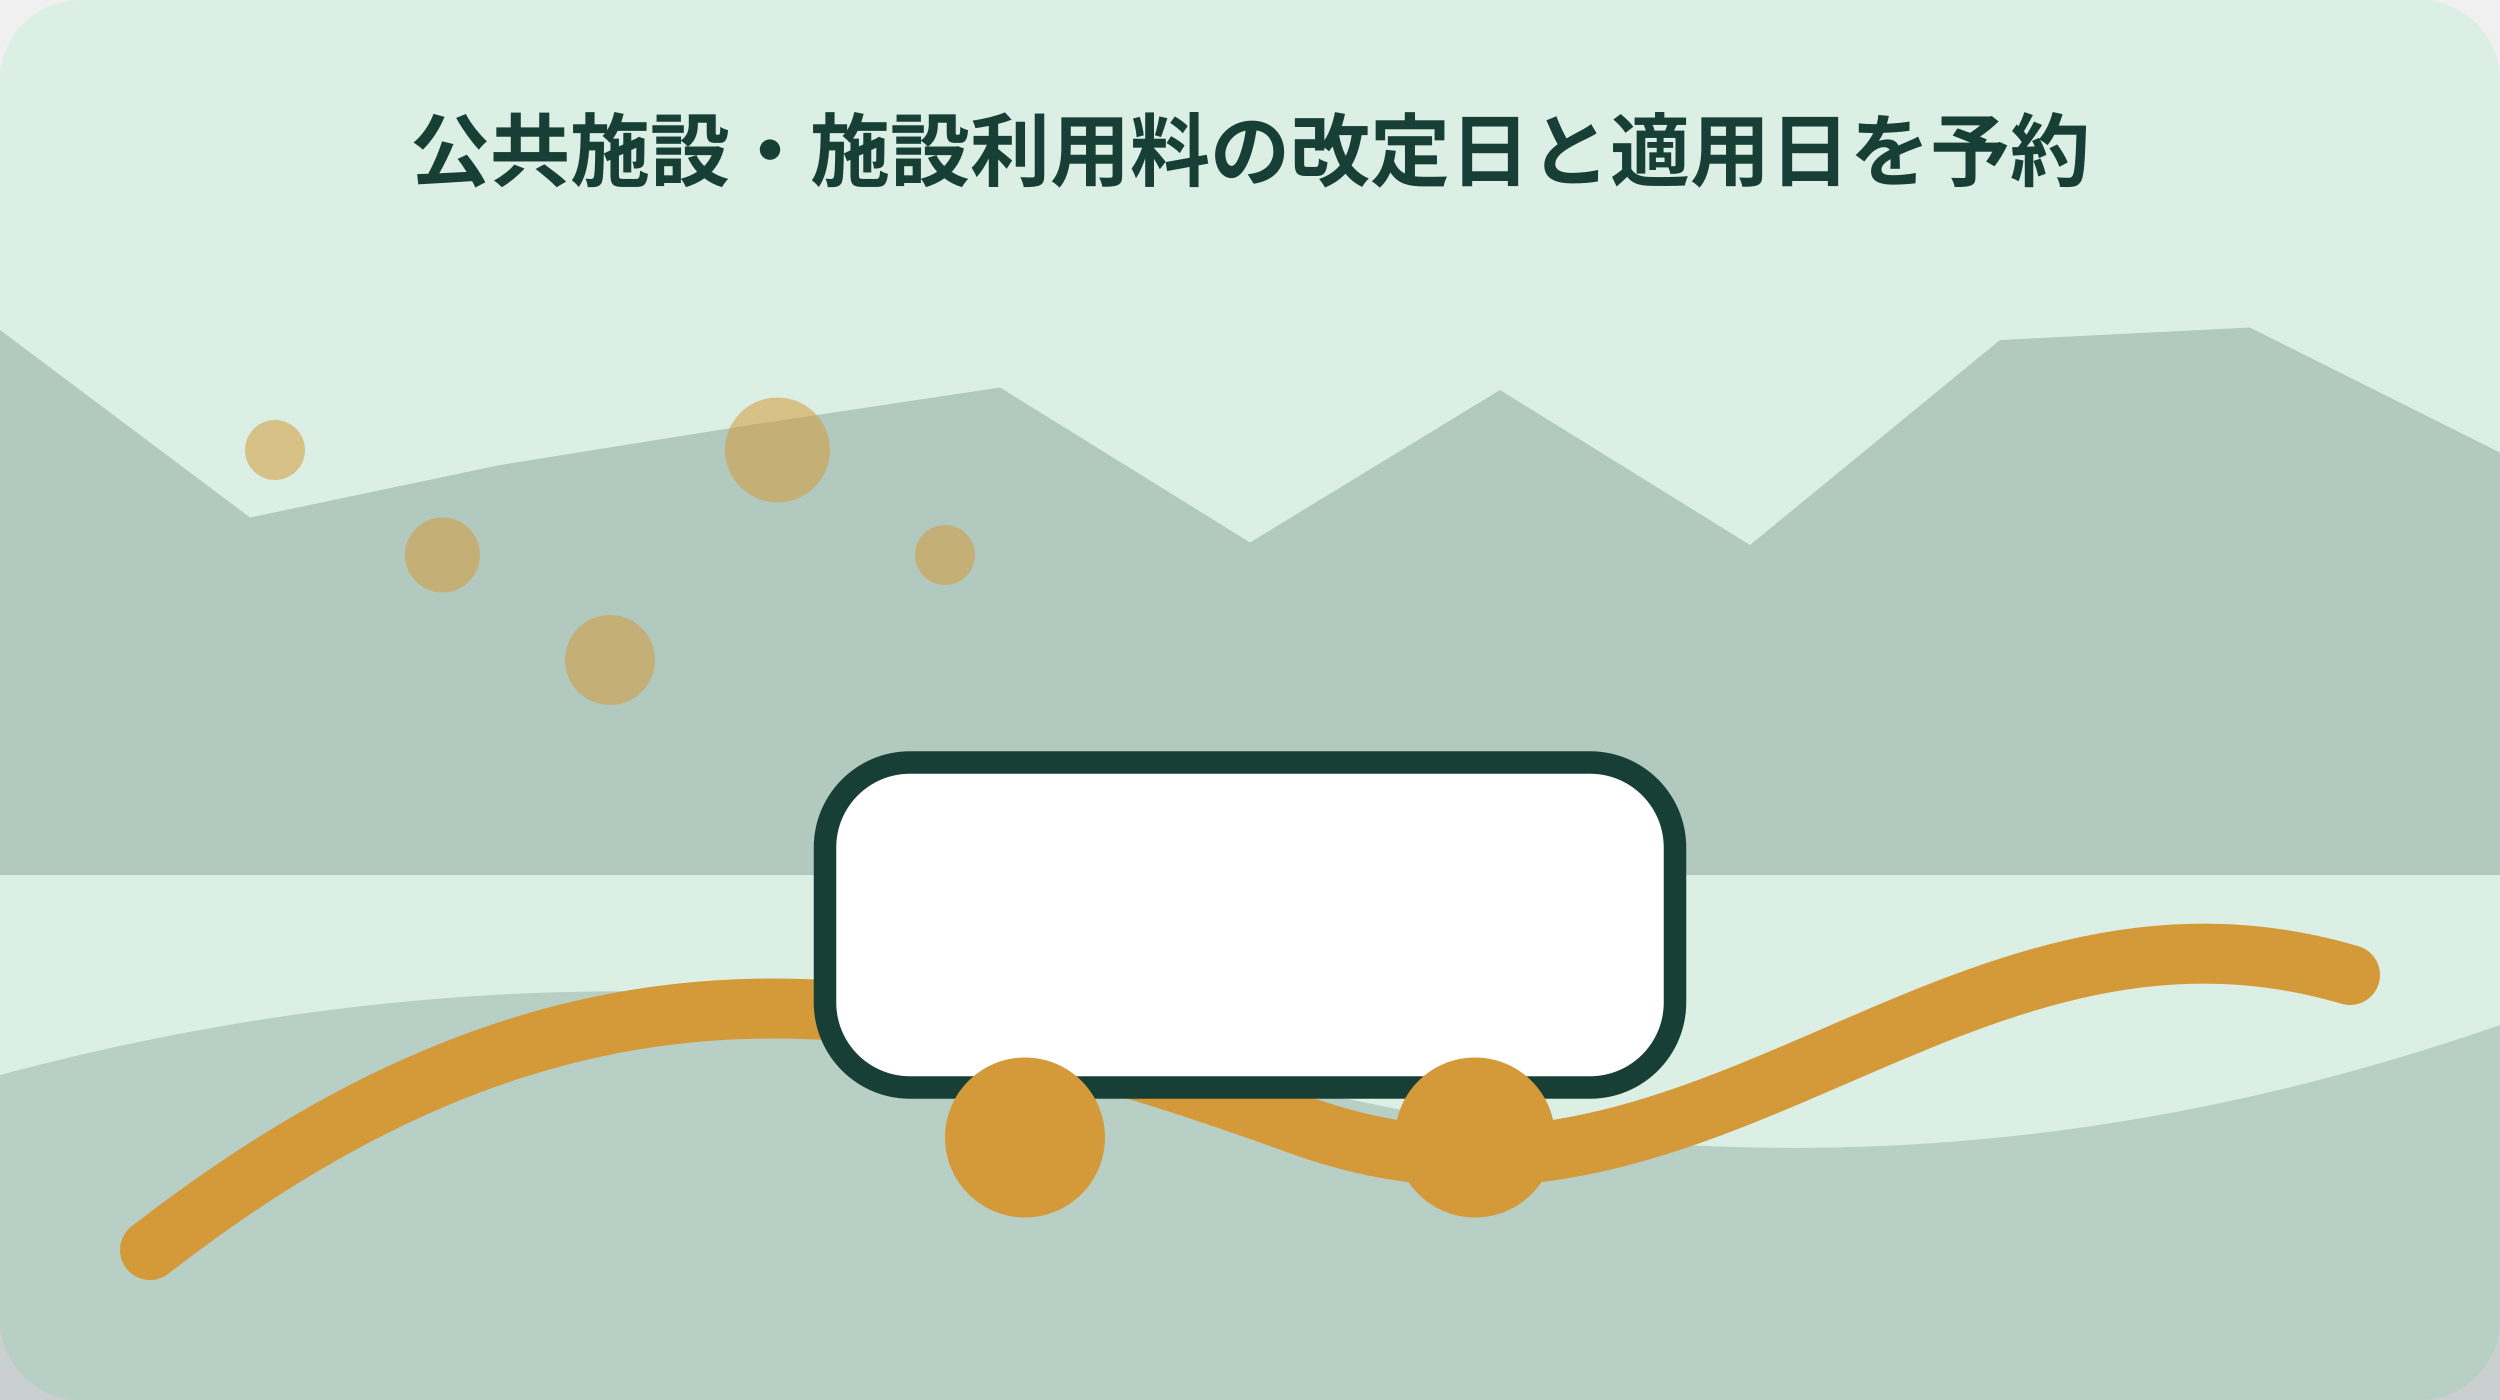
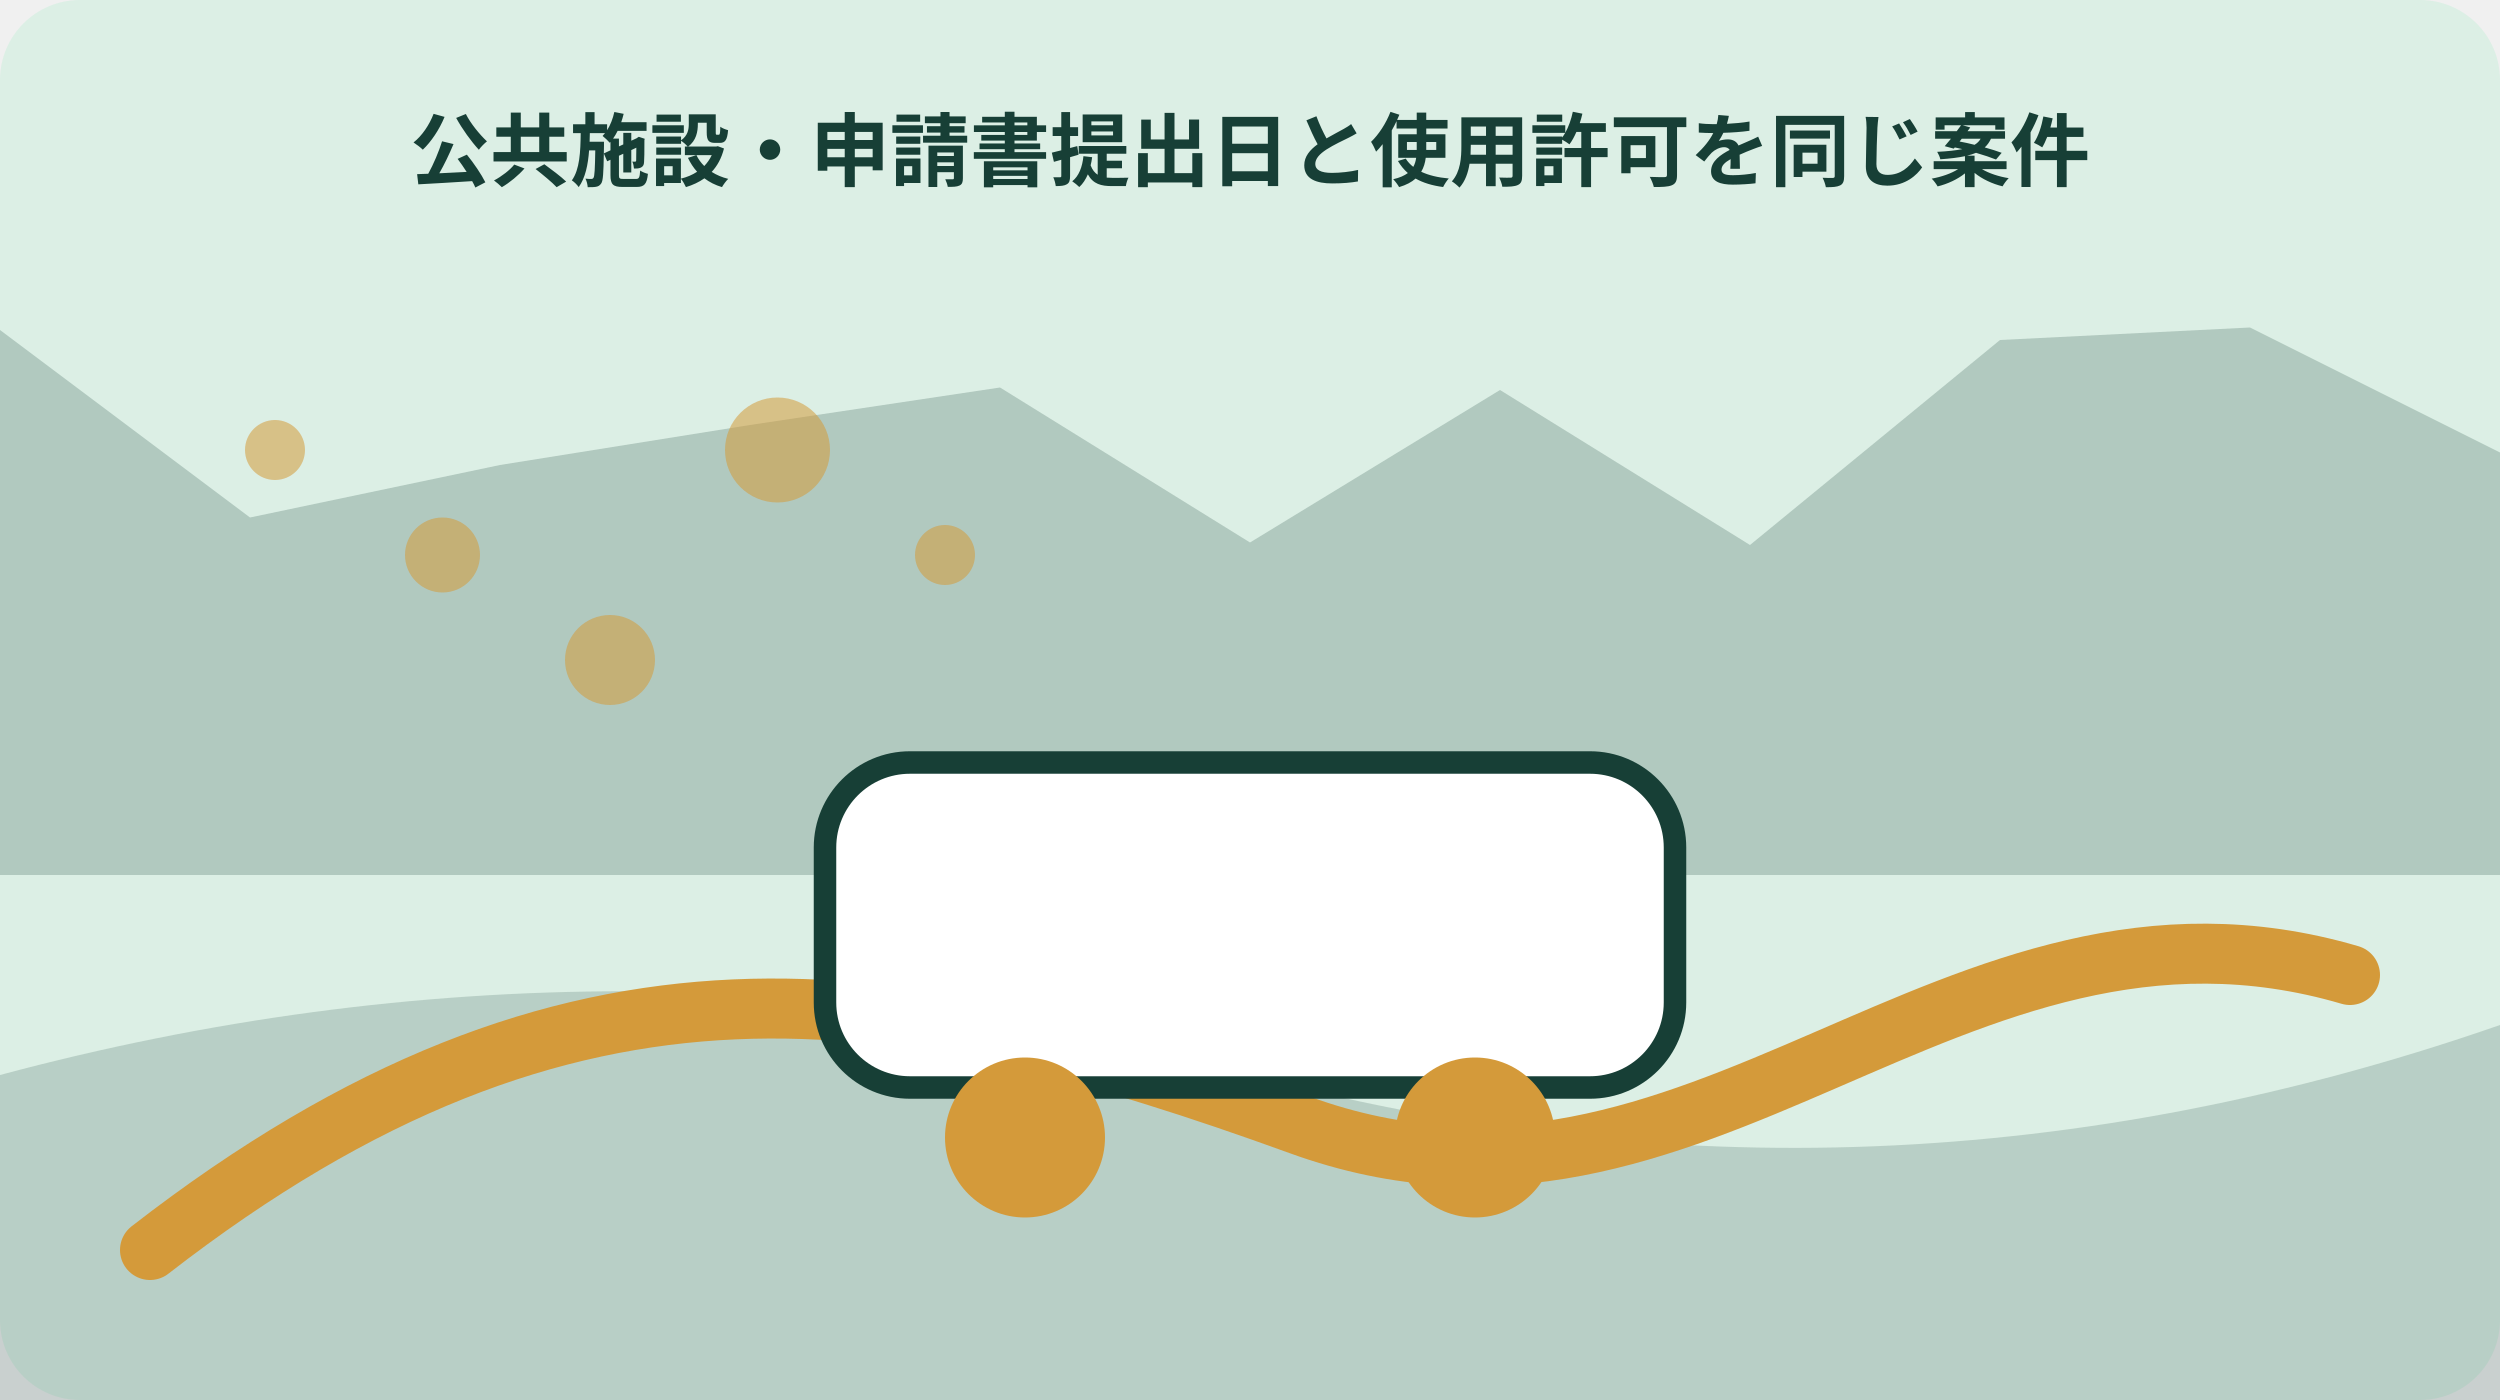
<svg xmlns="http://www.w3.org/2000/svg" width="1000" height="560" viewBox="0 0 1000 560" role="img" aria-labelledby="title desc" data-illustration="mori-editorial" data-topic-id="289" data-scene-index="1">
  <rect width="1000" height="560" rx="32" fill="#dcefe5" />
  <polygon points="0,132 100,207 200,186 300,170 400,155 500,217 600,156 700,218 800,136 900,131 1000,181 1000,350 0,350" fill="#173f36" opacity=".22" />
  <path d="M0 430 Q250 363 500 430 T1000 410 V560 H0Z" fill="#173f36" opacity=".18" />
  <path d="M60 500 C230 368 360 392 520 450 S780 343 940 390" fill="none" stroke="#d49a3a" stroke-width="24" stroke-linecap="round" />
  <circle cx="110" cy="180" r="12" fill="#d49a3a" opacity=".55" />
  <circle cx="177" cy="222" r="15" fill="#d49a3a" opacity=".55" />
  <circle cx="244" cy="264" r="18" fill="#d49a3a" opacity=".55" />
  <circle cx="311" cy="180" r="21" fill="#d49a3a" opacity=".55" />
  <circle cx="378" cy="222" r="12" fill="#d49a3a" opacity=".55" />
  <g data-scene="transport">
    <rect x="330" y="305" width="340" height="130" rx="34" fill="#fff" stroke="#173f36" stroke-width="9" />
    <circle cx="410" cy="455" r="32" fill="#d49a3a" />
    <circle cx="590" cy="455" r="32" fill="#d49a3a" />
  </g>
-   <text x="500" y="72" text-anchor="middle" font-family="sans-serif" font-size="32" font-weight="700" fill="#173f36">公共施設・施設利用料の改定日と適用日を予約</text>
+   <text x="500" y="72" text-anchor="middle" font-family="sans-serif" font-size="32" font-weight="700" fill="#173f36">公共施設・申請書提出日と使用許可を同じ案件</text>
</svg>
